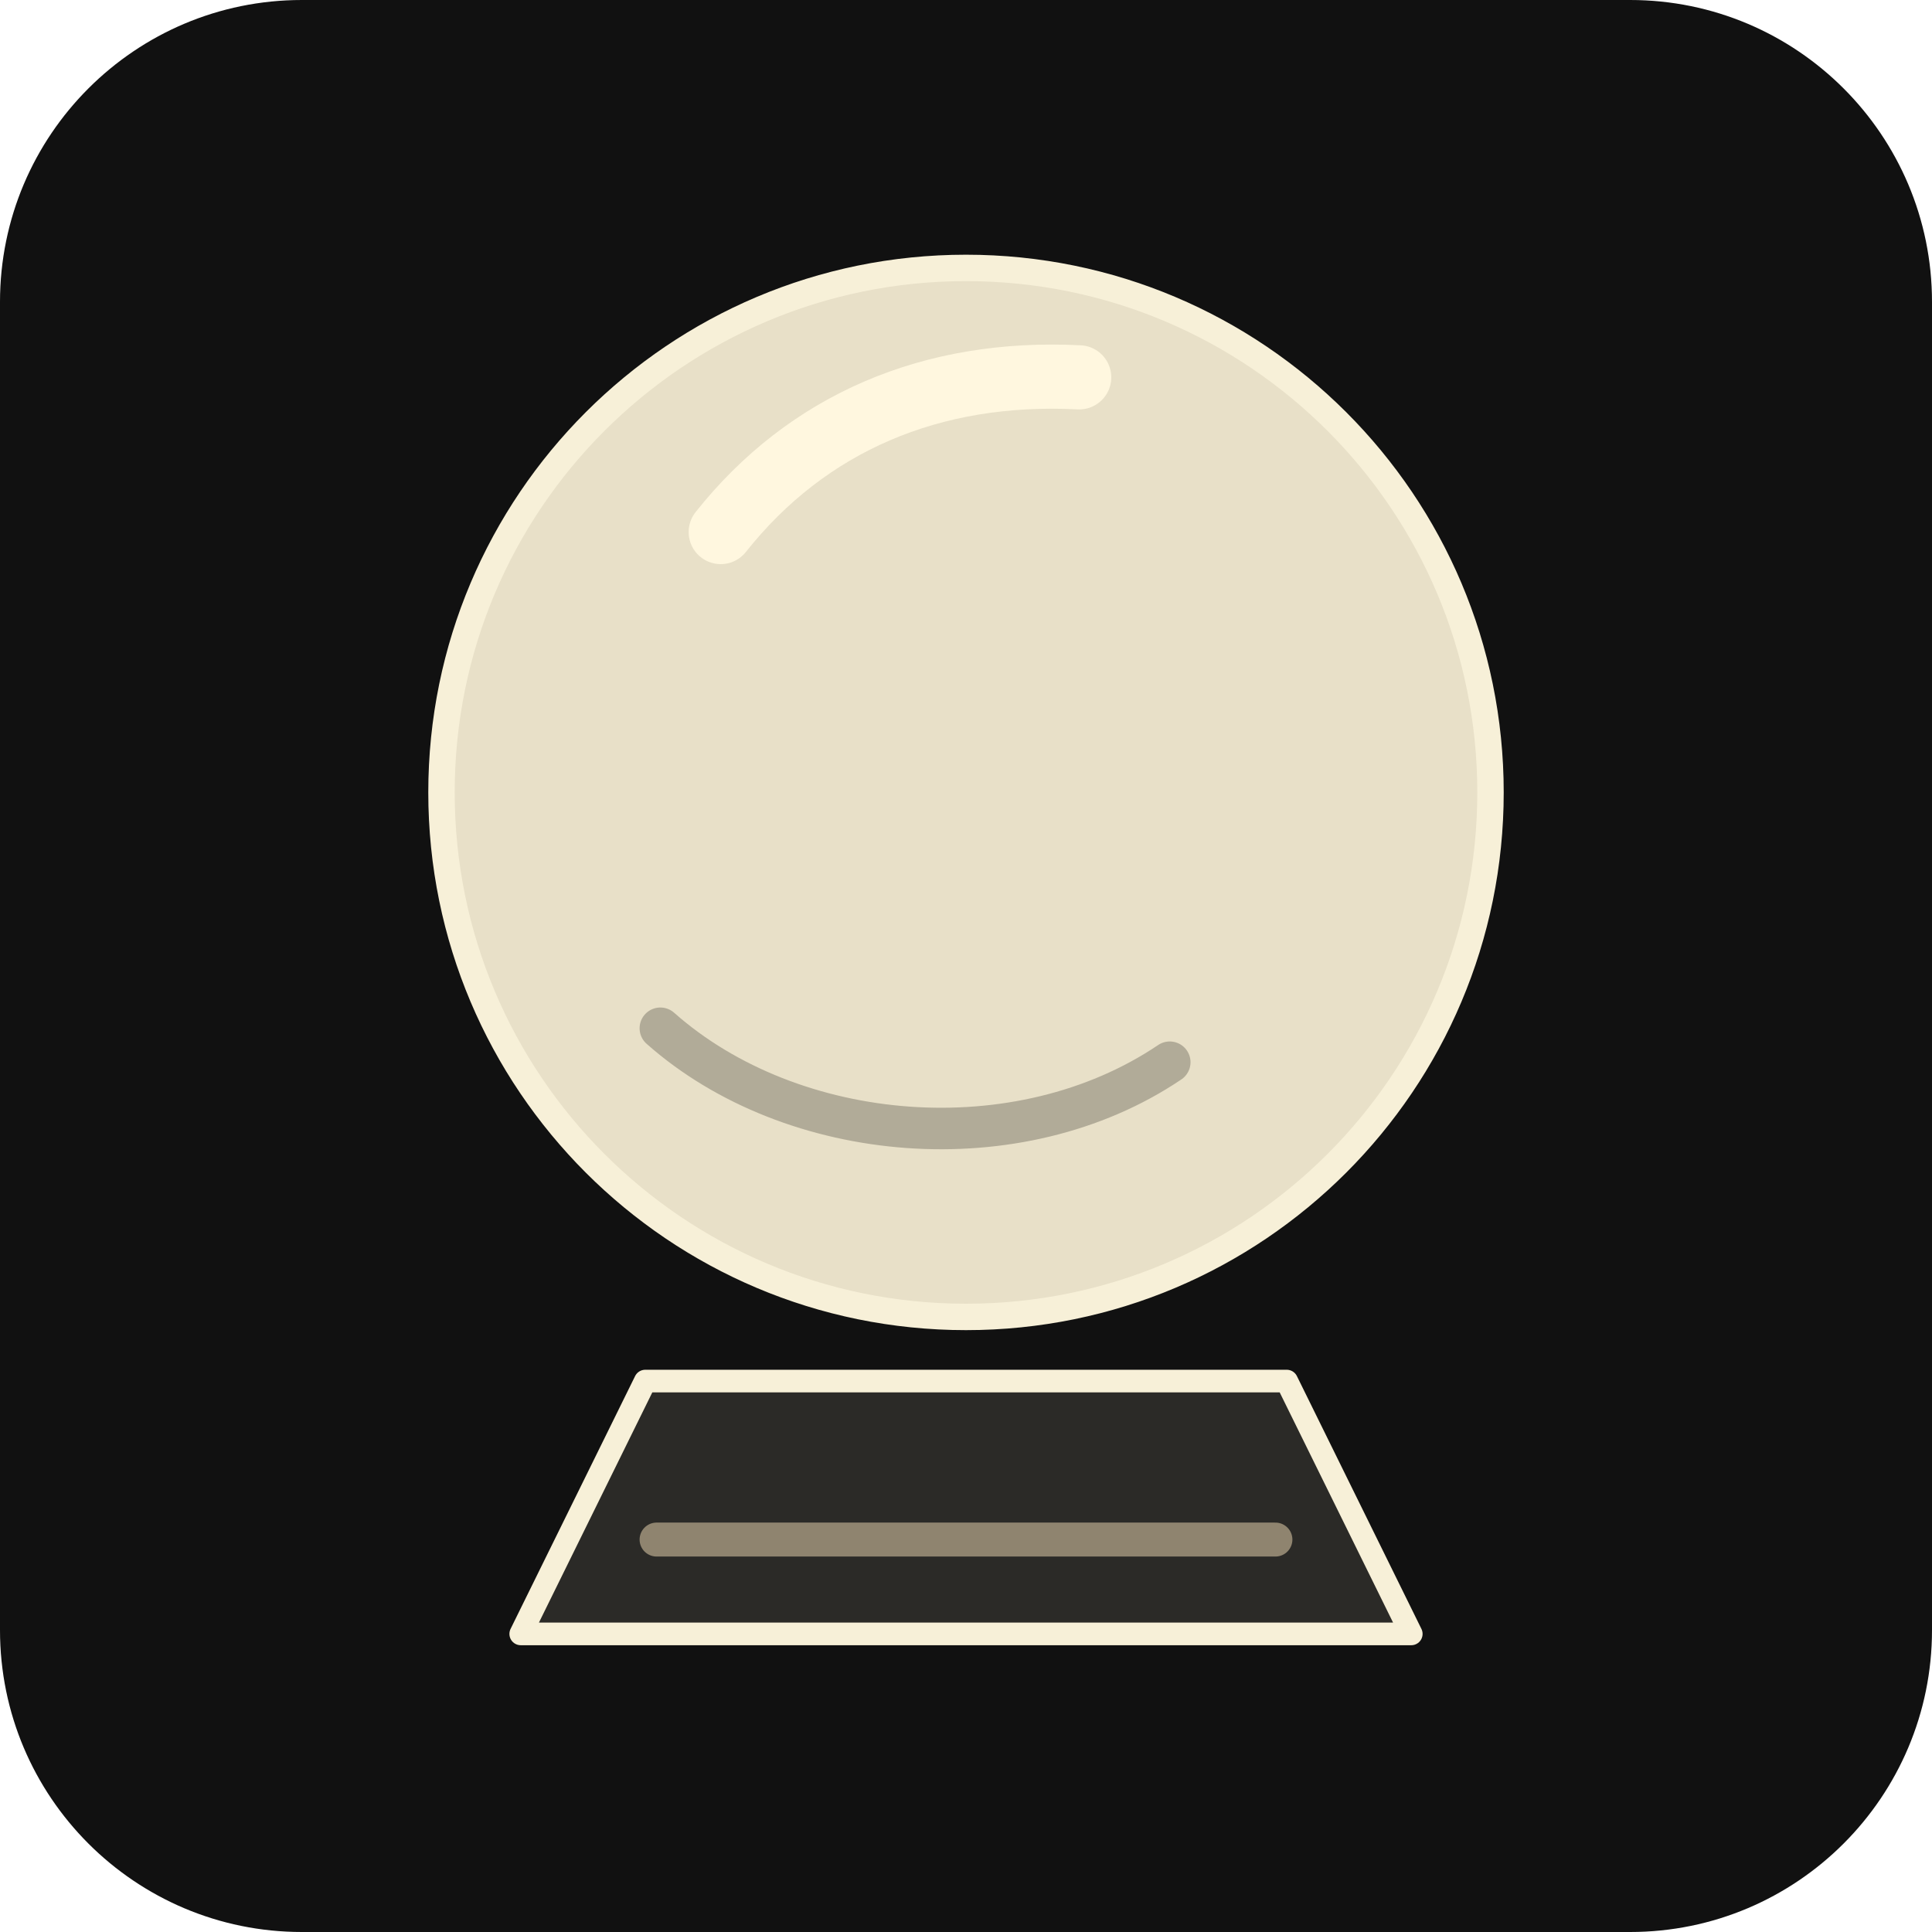
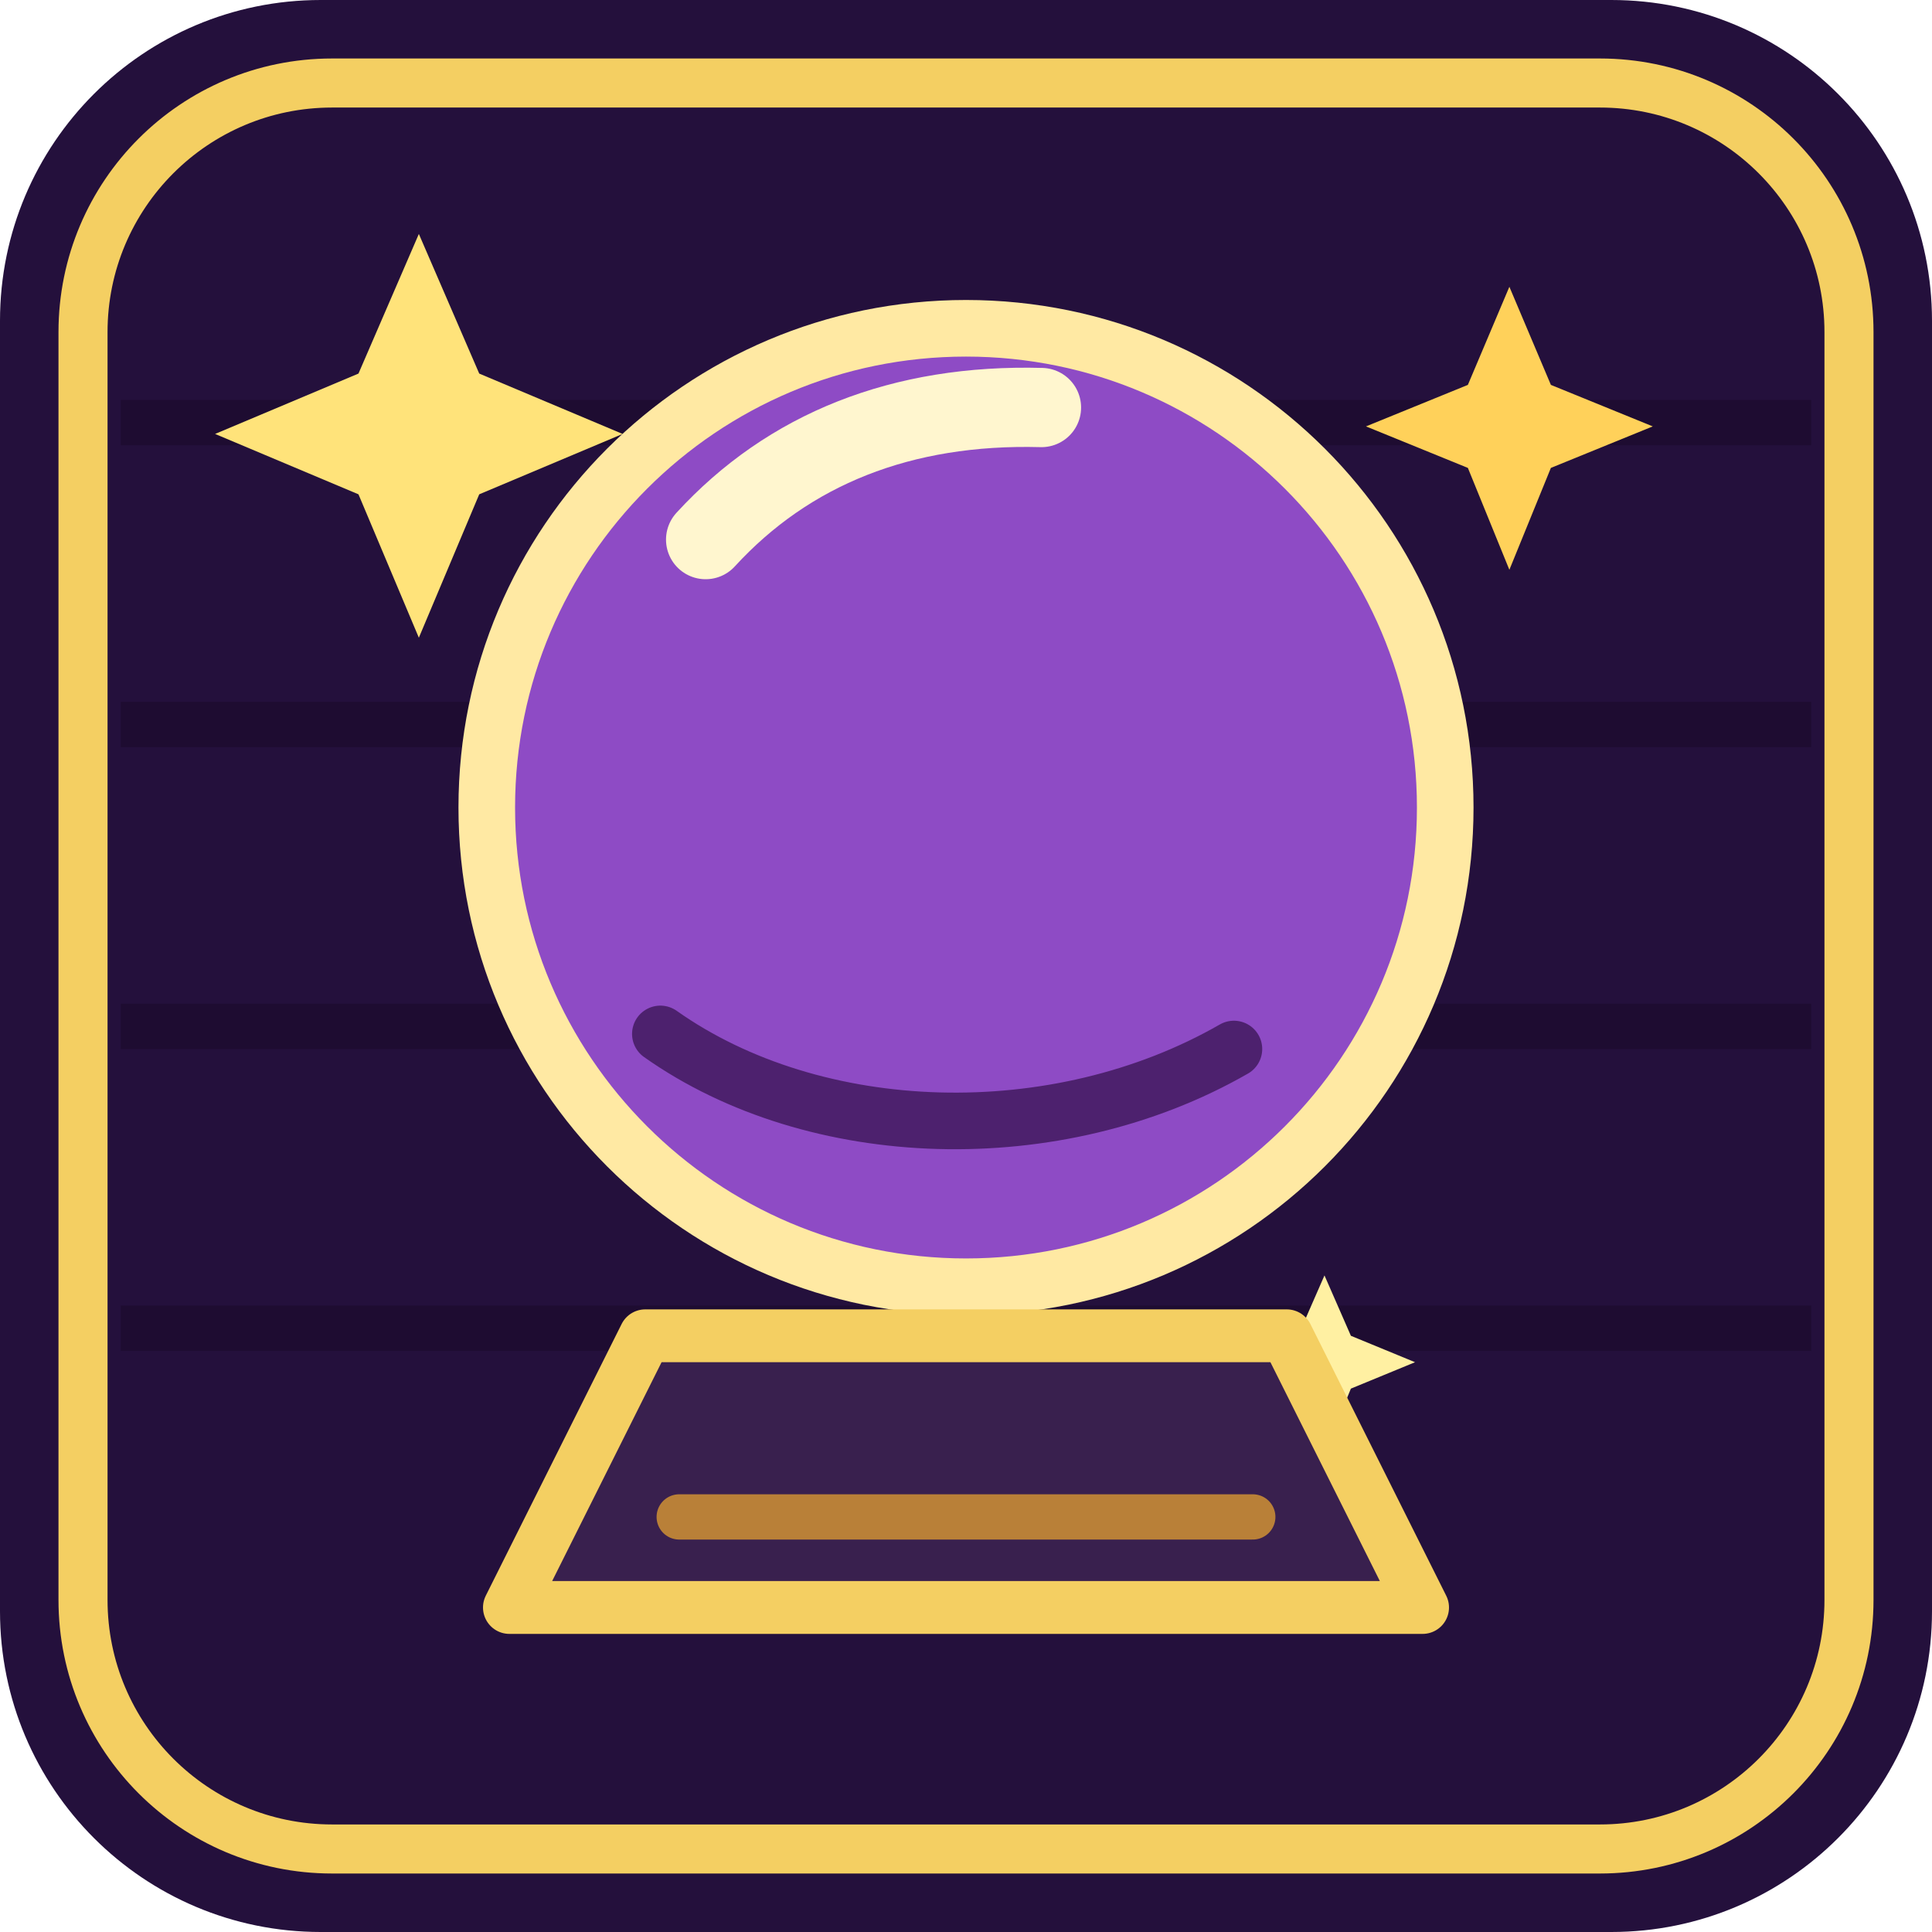
<svg xmlns="http://www.w3.org/2000/svg" viewBox="0 0 1024 1024">
-   <rect width="1024" height="1024" rx="160" fill="#111" />
-   <circle cx="512" cy="420" r="278" fill="#e8e0c8" stroke="#f7f0d8" stroke-width="14" />
-   <path d="M350 545c70 62 190 72 270 18" fill="none" stroke="#6f6a5d" stroke-width="22" stroke-linecap="round" opacity=".45" />
-   <path d="M382 282c46-58 112-86 190-82" fill="none" stroke="#fff7df" stroke-width="34" stroke-linecap="round" />
-   <path d="M342 732h340l66 134H276z" fill="#2b2a27" stroke="#f7f0d8" stroke-width="12" stroke-linejoin="round" />
-   <path d="M348 816h328" stroke="#8f846f" stroke-width="18" stroke-linecap="round" />
+   <rect width="1024" height="1024" rx="170" fill="#24103c" />
+   <path d="M64 224h896M64 384h896M64 544h896M64 704h896" stroke="#160723" stroke-width="24" opacity=".45" />
+   <rect x="44" y="44" width="936" height="936" rx="132" fill="none" stroke="#f4cf62" stroke-width="26" />
+   <path d="M222 124 254 198 330 230 254 262 222 338 190 262 114 230 190 198Z" fill="#ffe37a" />
+   <path d="M800 152 822 204 876 226 822 248 800 302 778 248 724 226 778 204Z" fill="#ffd15a" />
+   <path d="M702 676 716 708 750 722 716 736 702 770 688 736 654 722 688 708Z" fill="#fff0a2" />
+   <circle cx="512" cy="428" r="254" fill="#8e4bc5" stroke="#ffe9a3" stroke-width="30" />
+   <path d="M374 286c44-48 104-72 178-70" fill="none" stroke="#fff6cf" stroke-width="42" stroke-linecap="round" />
+   <path d="M350 548c82 58 210 62 304 8" fill="none" stroke="#321049" stroke-width="30" stroke-linecap="round" opacity=".7" />
+   <path d="M342 708h340l72 144H270z" fill="#39204e" stroke="#f4cf62" stroke-width="28" stroke-linejoin="round" />
+   <path d="M360 804h304" stroke="#b98038" stroke-width="24" stroke-linecap="round" />
</svg>
